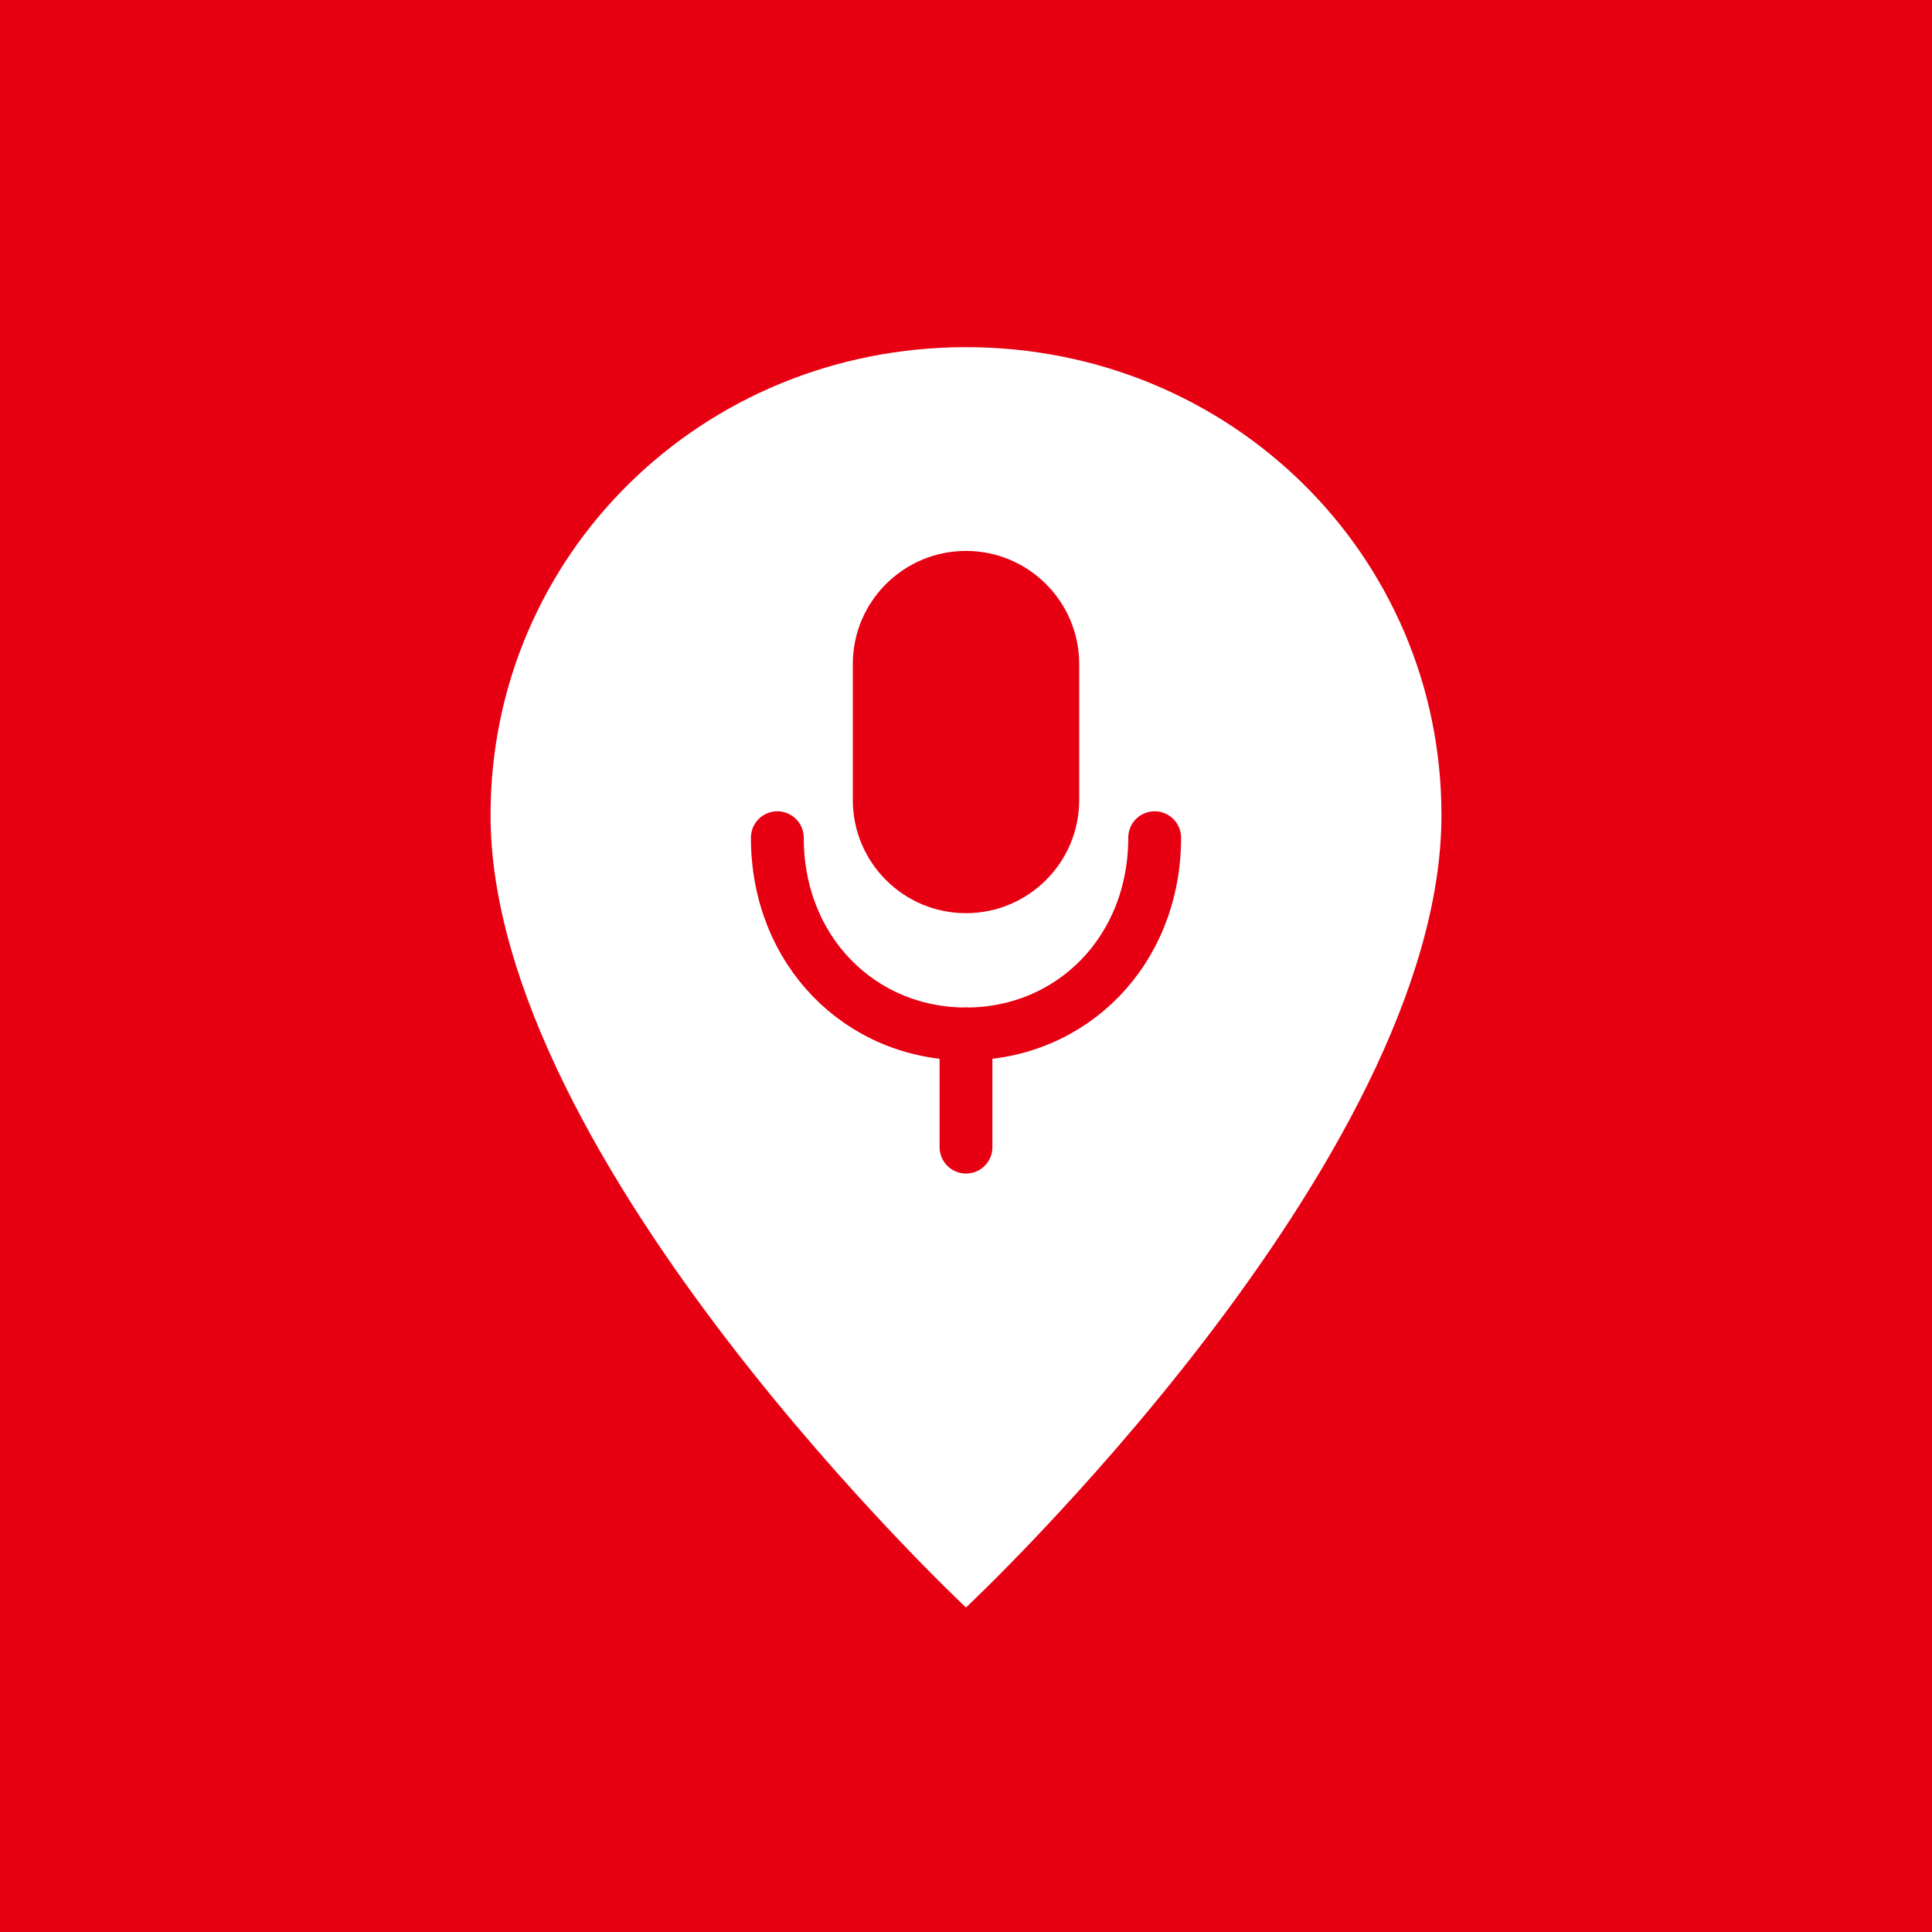
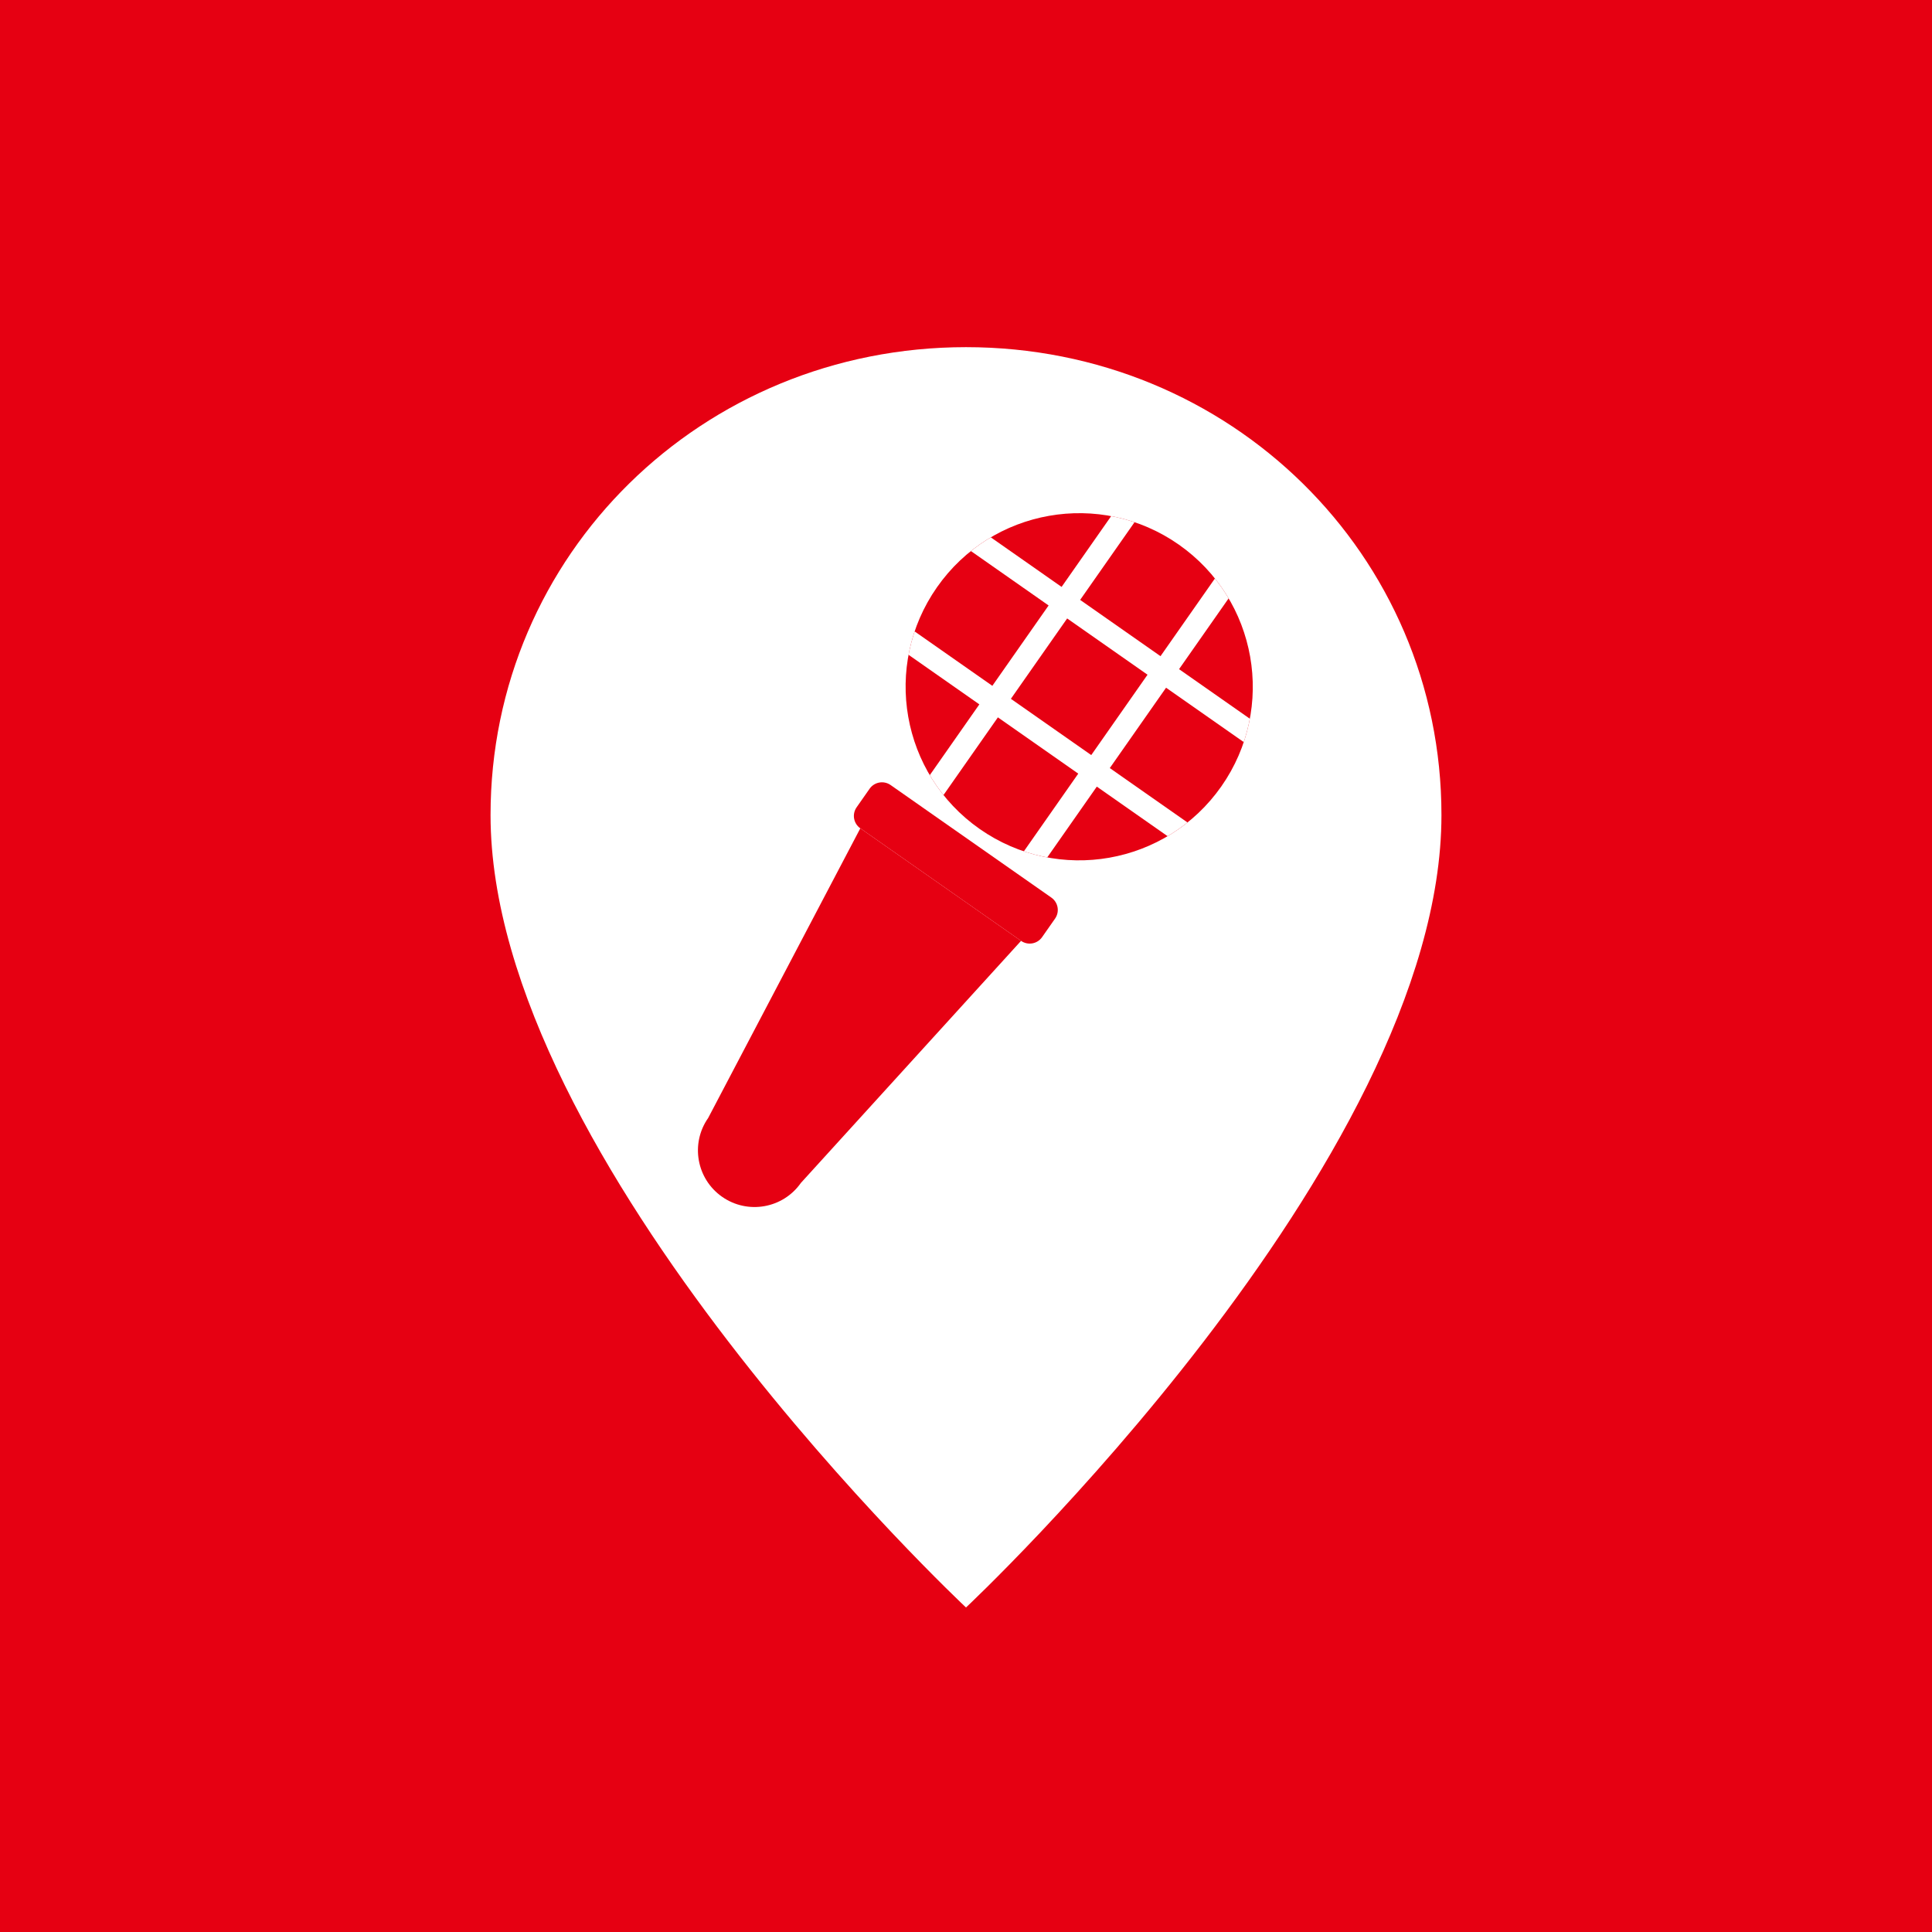
<svg xmlns="http://www.w3.org/2000/svg" viewBox="0 0 512 512">
+   <defs>
+     <clipPath id="head">
+       <circle r="46" />
+     </clipPath>
+   </defs>
  <rect width="512" height="512" fill="#e60012" />
  <path d="M256 92c-70 0-126 55-126 124 0 92 126 210 126 210s126-118 126-210c0-69-56-124-126-124z" fill="#fff" />
-   <rect x="226" y="146" width="60" height="96" rx="30" fill="#e60012" />
-   <path d="M206 222c0 30 22 52 50 52s50-22 50-52" fill="none" stroke="#e60012" stroke-width="14" stroke-linecap="round" />
-   <path d="M256 274v30" stroke="#e60012" stroke-width="14" stroke-linecap="round" />
+   <g transform="translate(286 182) rotate(35)" fill="#e60012">
+     <circle r="46" />
+     <path d="M-16 -46V46M16 -46V46M-46 -16H46M-46 16H46" stroke="#fff" stroke-width="6" clip-path="url(#head)" />
+     <rect x="-30" y="50" width="60" height="14" rx="4" />
+     <path d="M-26 64L-15 150A15 15 0 0 0 15 150L26 64Z" />
+   </g>
</svg>
